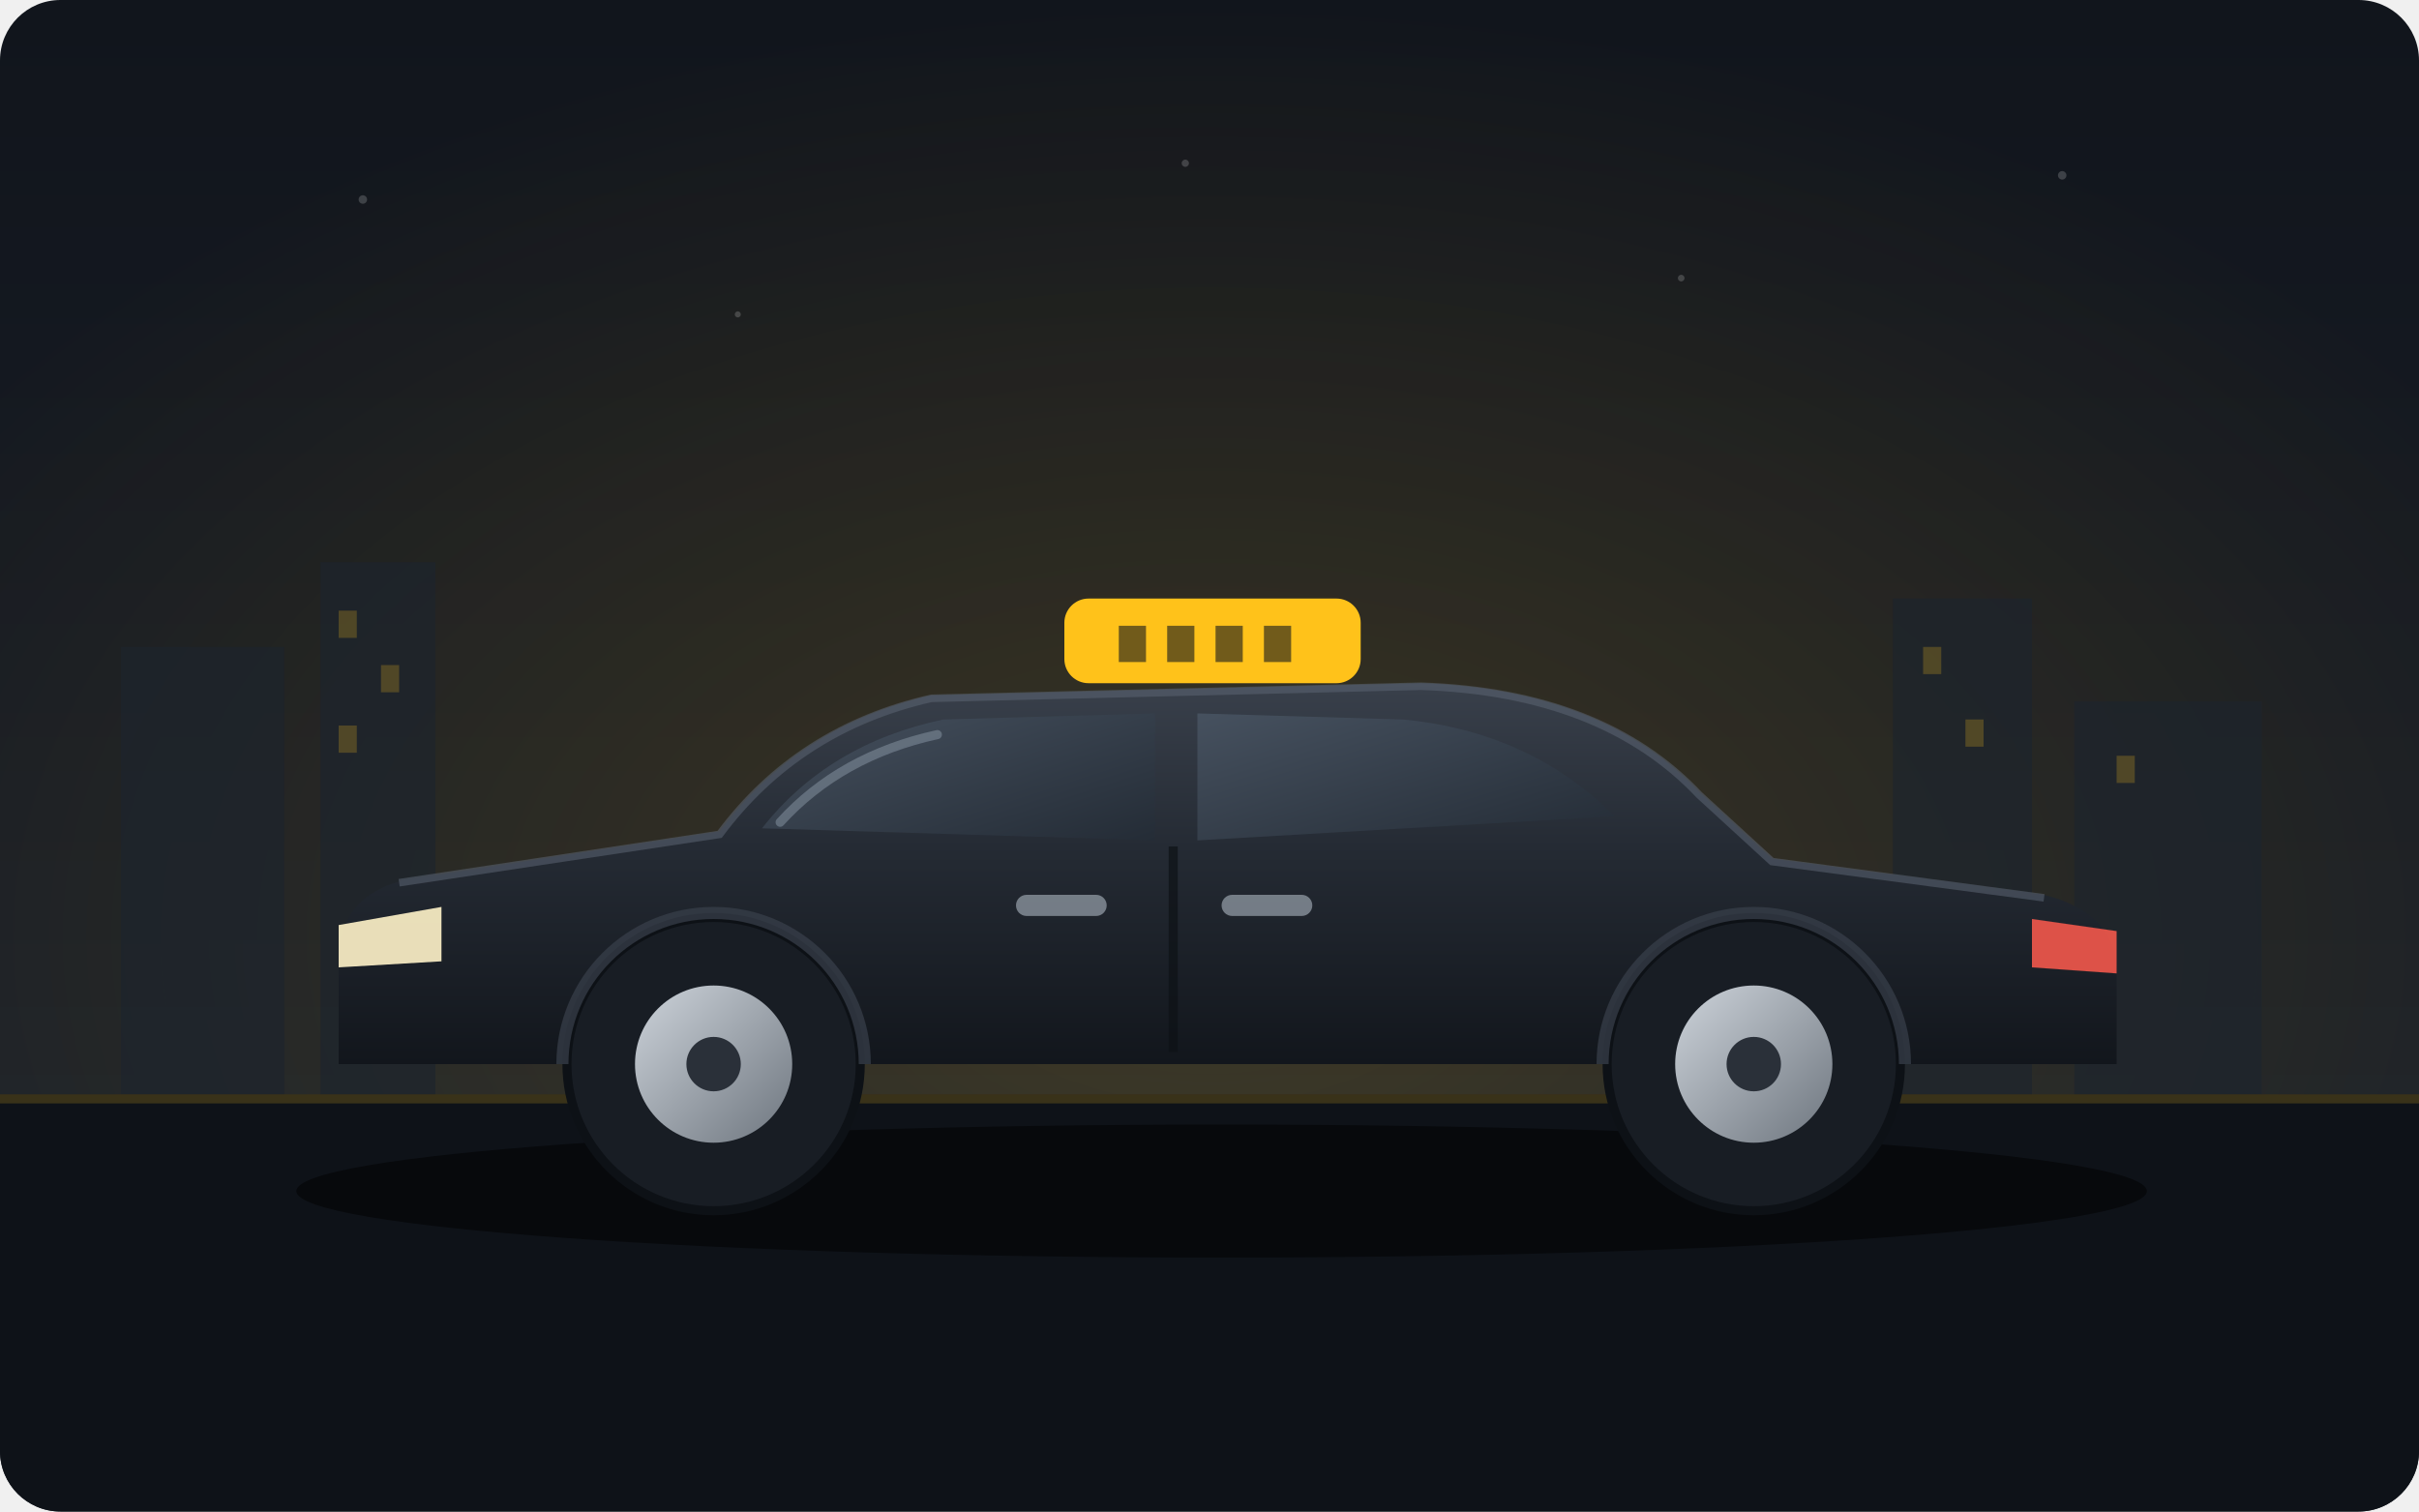
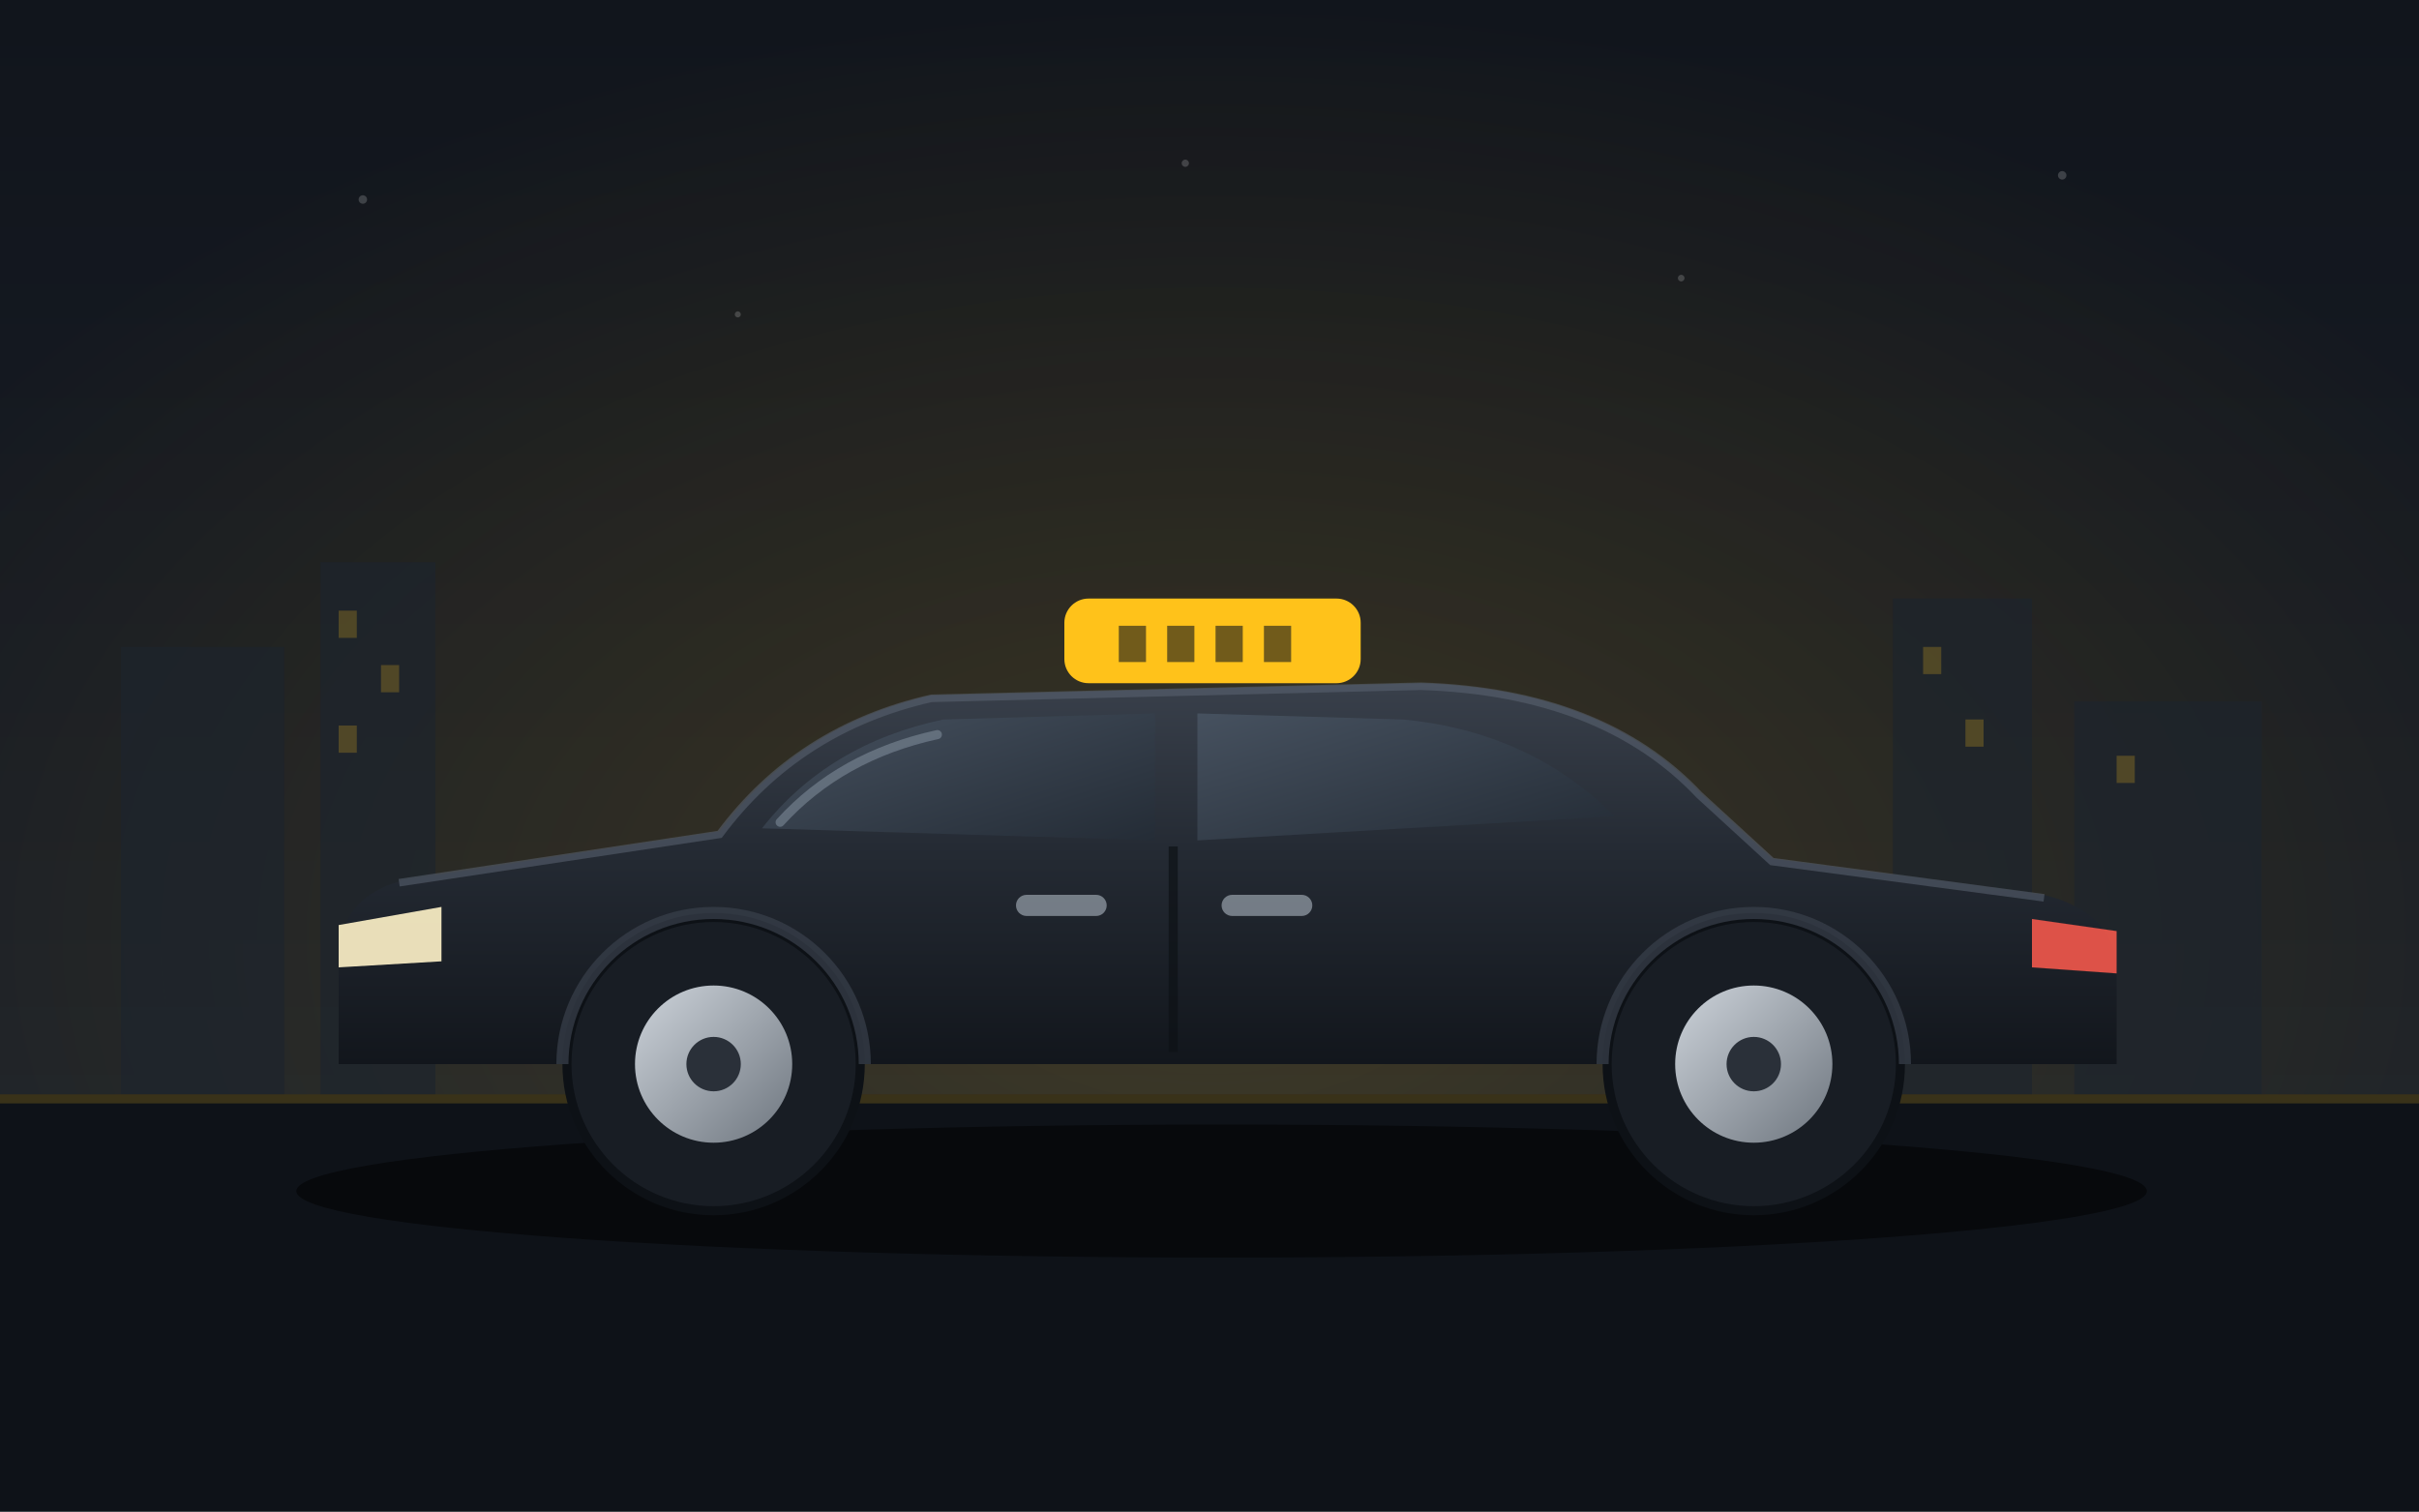
<svg xmlns="http://www.w3.org/2000/svg" viewBox="0 0 800 500" width="800" height="500" role="img" aria-label="Возило 01 — црн седан">
  <defs>
    <linearGradient id="c1bg" x1="0" y1="0" x2="0" y2="1">
      <stop offset="0%" stop-color="#11151c" />
      <stop offset="60%" stop-color="#181d26" />
      <stop offset="100%" stop-color="#20262f" />
    </linearGradient>
    <radialGradient id="c1glow" cx="0.5" cy="0.62" r="0.62">
      <stop offset="0%" stop-color="#ffc21a" stop-opacity="0.16" />
      <stop offset="100%" stop-color="#ffc21a" stop-opacity="0" />
    </radialGradient>
    <linearGradient id="c1body" x1="0" y1="0" x2="0" y2="1">
      <stop offset="0%" stop-color="#39404b" />
      <stop offset="45%" stop-color="#242a33" />
      <stop offset="100%" stop-color="#12161c" />
    </linearGradient>
    <linearGradient id="c1glass" x1="0" y1="0" x2="1" y2="1">
      <stop offset="0%" stop-color="#46515f" />
      <stop offset="100%" stop-color="#242c36" />
    </linearGradient>
    <linearGradient id="c1rim" x1="0" y1="0" x2="1" y2="1">
      <stop offset="0%" stop-color="#cdd3da" />
      <stop offset="100%" stop-color="#6e767f" />
    </linearGradient>
    <clipPath id="c1frame">
-       <rect x="0" y="0" width="800" height="500" rx="20" />
+       <rect x="0" y="0" width="800" height="500" />
    </clipPath>
  </defs>
  <g clip-path="url(#c1frame)">
    <rect width="800" height="500" fill="url(#c1bg)" />
    <rect width="800" height="500" fill="url(#c1glow)" />
    <g fill="#ffffff" opacity="0.18">
      <circle cx="120" cy="66" r="1.4" />
      <circle cx="244" cy="104" r="1" />
      <circle cx="392" cy="54" r="1.2" />
      <circle cx="556" cy="92" r="1.1" />
      <circle cx="682" cy="58" r="1.4" />
    </g>
    <g fill="#1d232c" opacity="0.7">
      <rect x="40" y="214" width="54" height="150" />
      <rect x="106" y="186" width="38" height="178" />
      <rect x="626" y="198" width="46" height="166" />
      <rect x="686" y="232" width="62" height="132" />
    </g>
    <g fill="#ffc21a" opacity="0.22">
      <rect x="112" y="202" width="6" height="9" />
      <rect x="126" y="220" width="6" height="9" />
      <rect x="112" y="240" width="6" height="9" />
      <rect x="636" y="214" width="6" height="9" />
      <rect x="650" y="238" width="6" height="9" />
      <rect x="700" y="250" width="6" height="9" />
    </g>
    <rect x="0" y="362" width="800" height="138" fill="#0e1218" />
    <rect x="0" y="362" width="800" height="3" fill="#ffc21a" opacity="0.18" />
    <ellipse cx="404" cy="394" rx="306" ry="22" fill="#000000" opacity="0.5" />
    <path d="M112 352 L112 314 Q114 296 134 291 L238 275 Q264 240 308 230 L470 226 Q530 228 562 262 L586 284 L676 296 Q700 302 700 322 L700 352 Z" fill="url(#c1body)" />
    <path d="M132 292 L238 276 Q264 241 308 231 L470 227 Q530 229 562 263 L586 285 L676 297" fill="none" stroke="#5b6472" stroke-width="2.5" opacity="0.55" />
    <path d="M252 274 Q274 246 312 238 L382 236 L382 278 Z" fill="url(#c1glass)" />
    <path d="M396 236 L464 238 Q506 242 534 270 L396 278 Z" fill="url(#c1glass)" />
    <path d="M258 272 Q278 250 310 243" fill="none" stroke="#8a97a6" stroke-width="3" opacity="0.5" stroke-linecap="round" />
    <rect x="352" y="198" width="98" height="28" rx="8" fill="#ffc21a" />
    <g fill="#12161c" opacity="0.6">
      <rect x="370" y="207" width="9" height="12" />
      <rect x="386" y="207" width="9" height="12" />
      <rect x="402" y="207" width="9" height="12" />
      <rect x="418" y="207" width="9" height="12" />
    </g>
    <path d="M388 280 L388 348" stroke="#0d1116" stroke-width="3" opacity="0.7" />
    <rect x="404" y="296" width="30" height="7" rx="3.5" fill="#8a929c" opacity="0.8" />
    <rect x="336" y="296" width="30" height="7" rx="3.5" fill="#8a929c" opacity="0.8" />
    <path d="M112 306 L146 300 L146 318 L112 320 Z" fill="#fff3c9" opacity="0.9" />
    <path d="M700 308 L672 304 L672 320 L700 322 Z" fill="#ff5a4d" opacity="0.85" />
    <g>
      <circle cx="236" cy="352" r="50" fill="#0d1116" />
      <circle cx="236" cy="352" r="47" fill="#181d24" />
      <circle cx="236" cy="352" r="26" fill="url(#c1rim)" />
      <circle cx="236" cy="352" r="9" fill="#2a3039" />
      <circle cx="580" cy="352" r="50" fill="#0d1116" />
      <circle cx="580" cy="352" r="47" fill="#181d24" />
      <circle cx="580" cy="352" r="26" fill="url(#c1rim)" />
      <circle cx="580" cy="352" r="9" fill="#2a3039" />
    </g>
    <path d="M186 352a50 50 0 0 1 100 0" fill="none" stroke="#39404b" stroke-width="4" opacity="0.7" />
    <path d="M530 352a50 50 0 0 1 100 0" fill="none" stroke="#39404b" stroke-width="4" opacity="0.7" />
  </g>
</svg>
